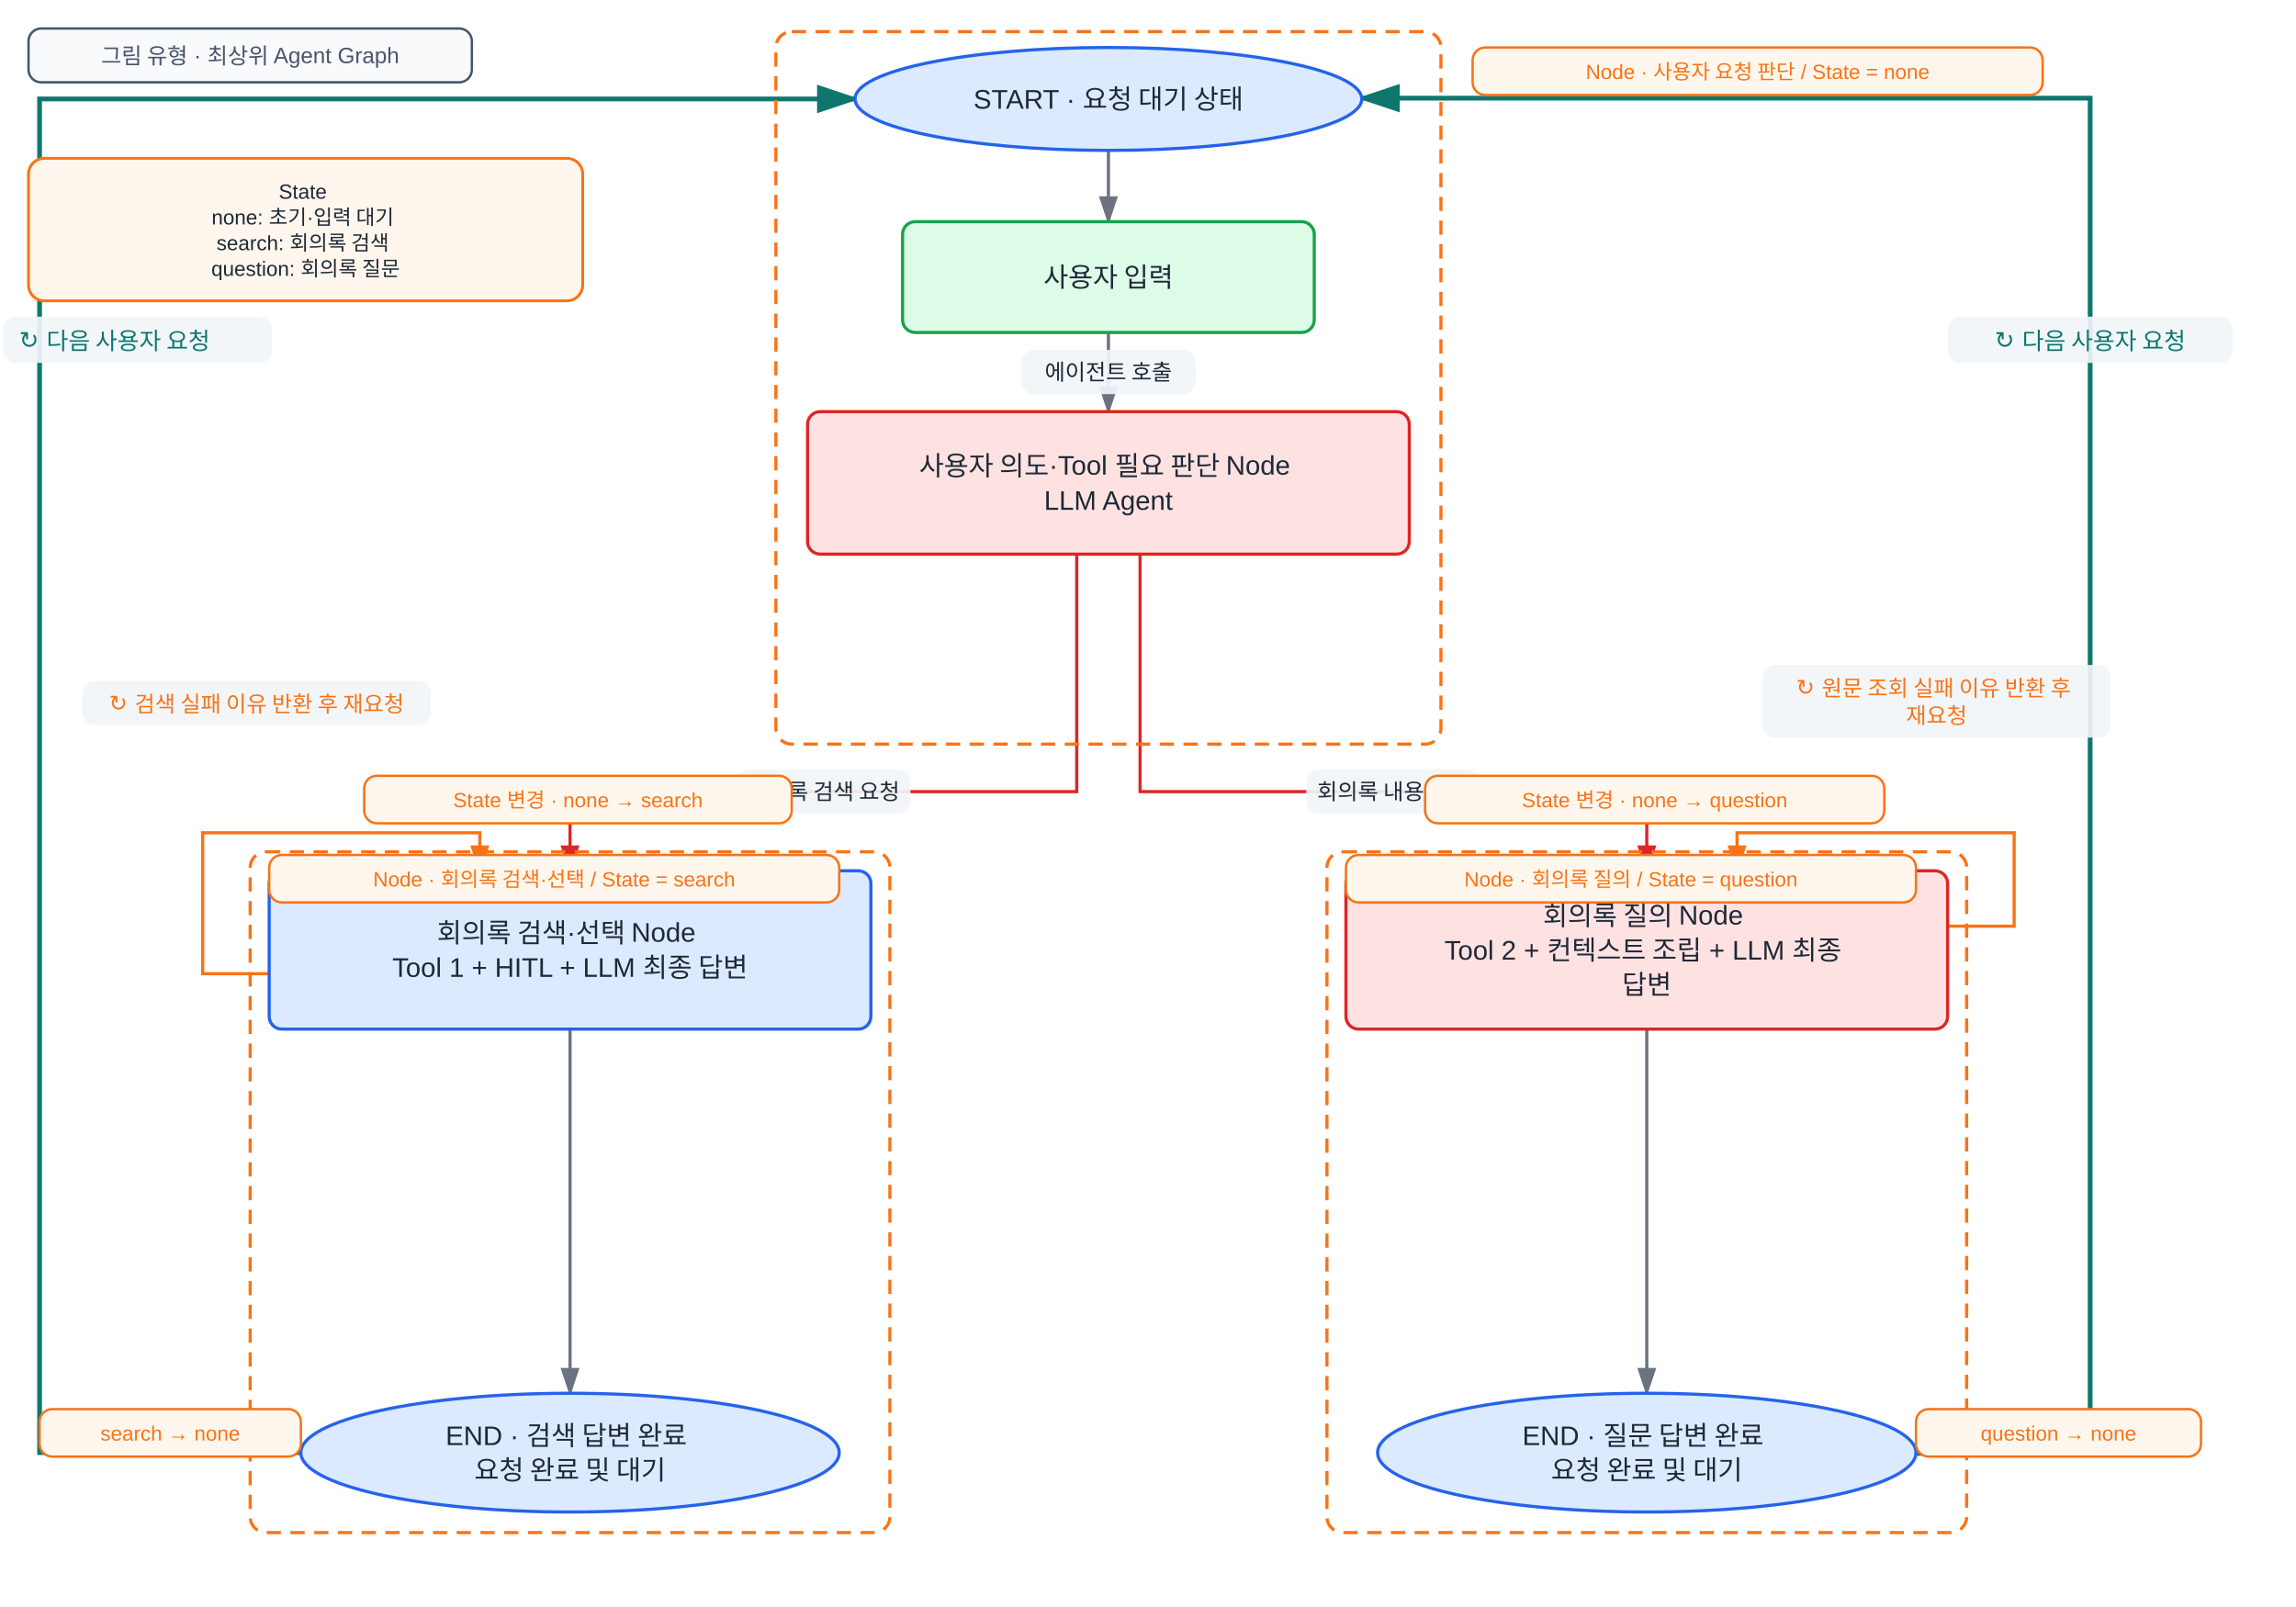
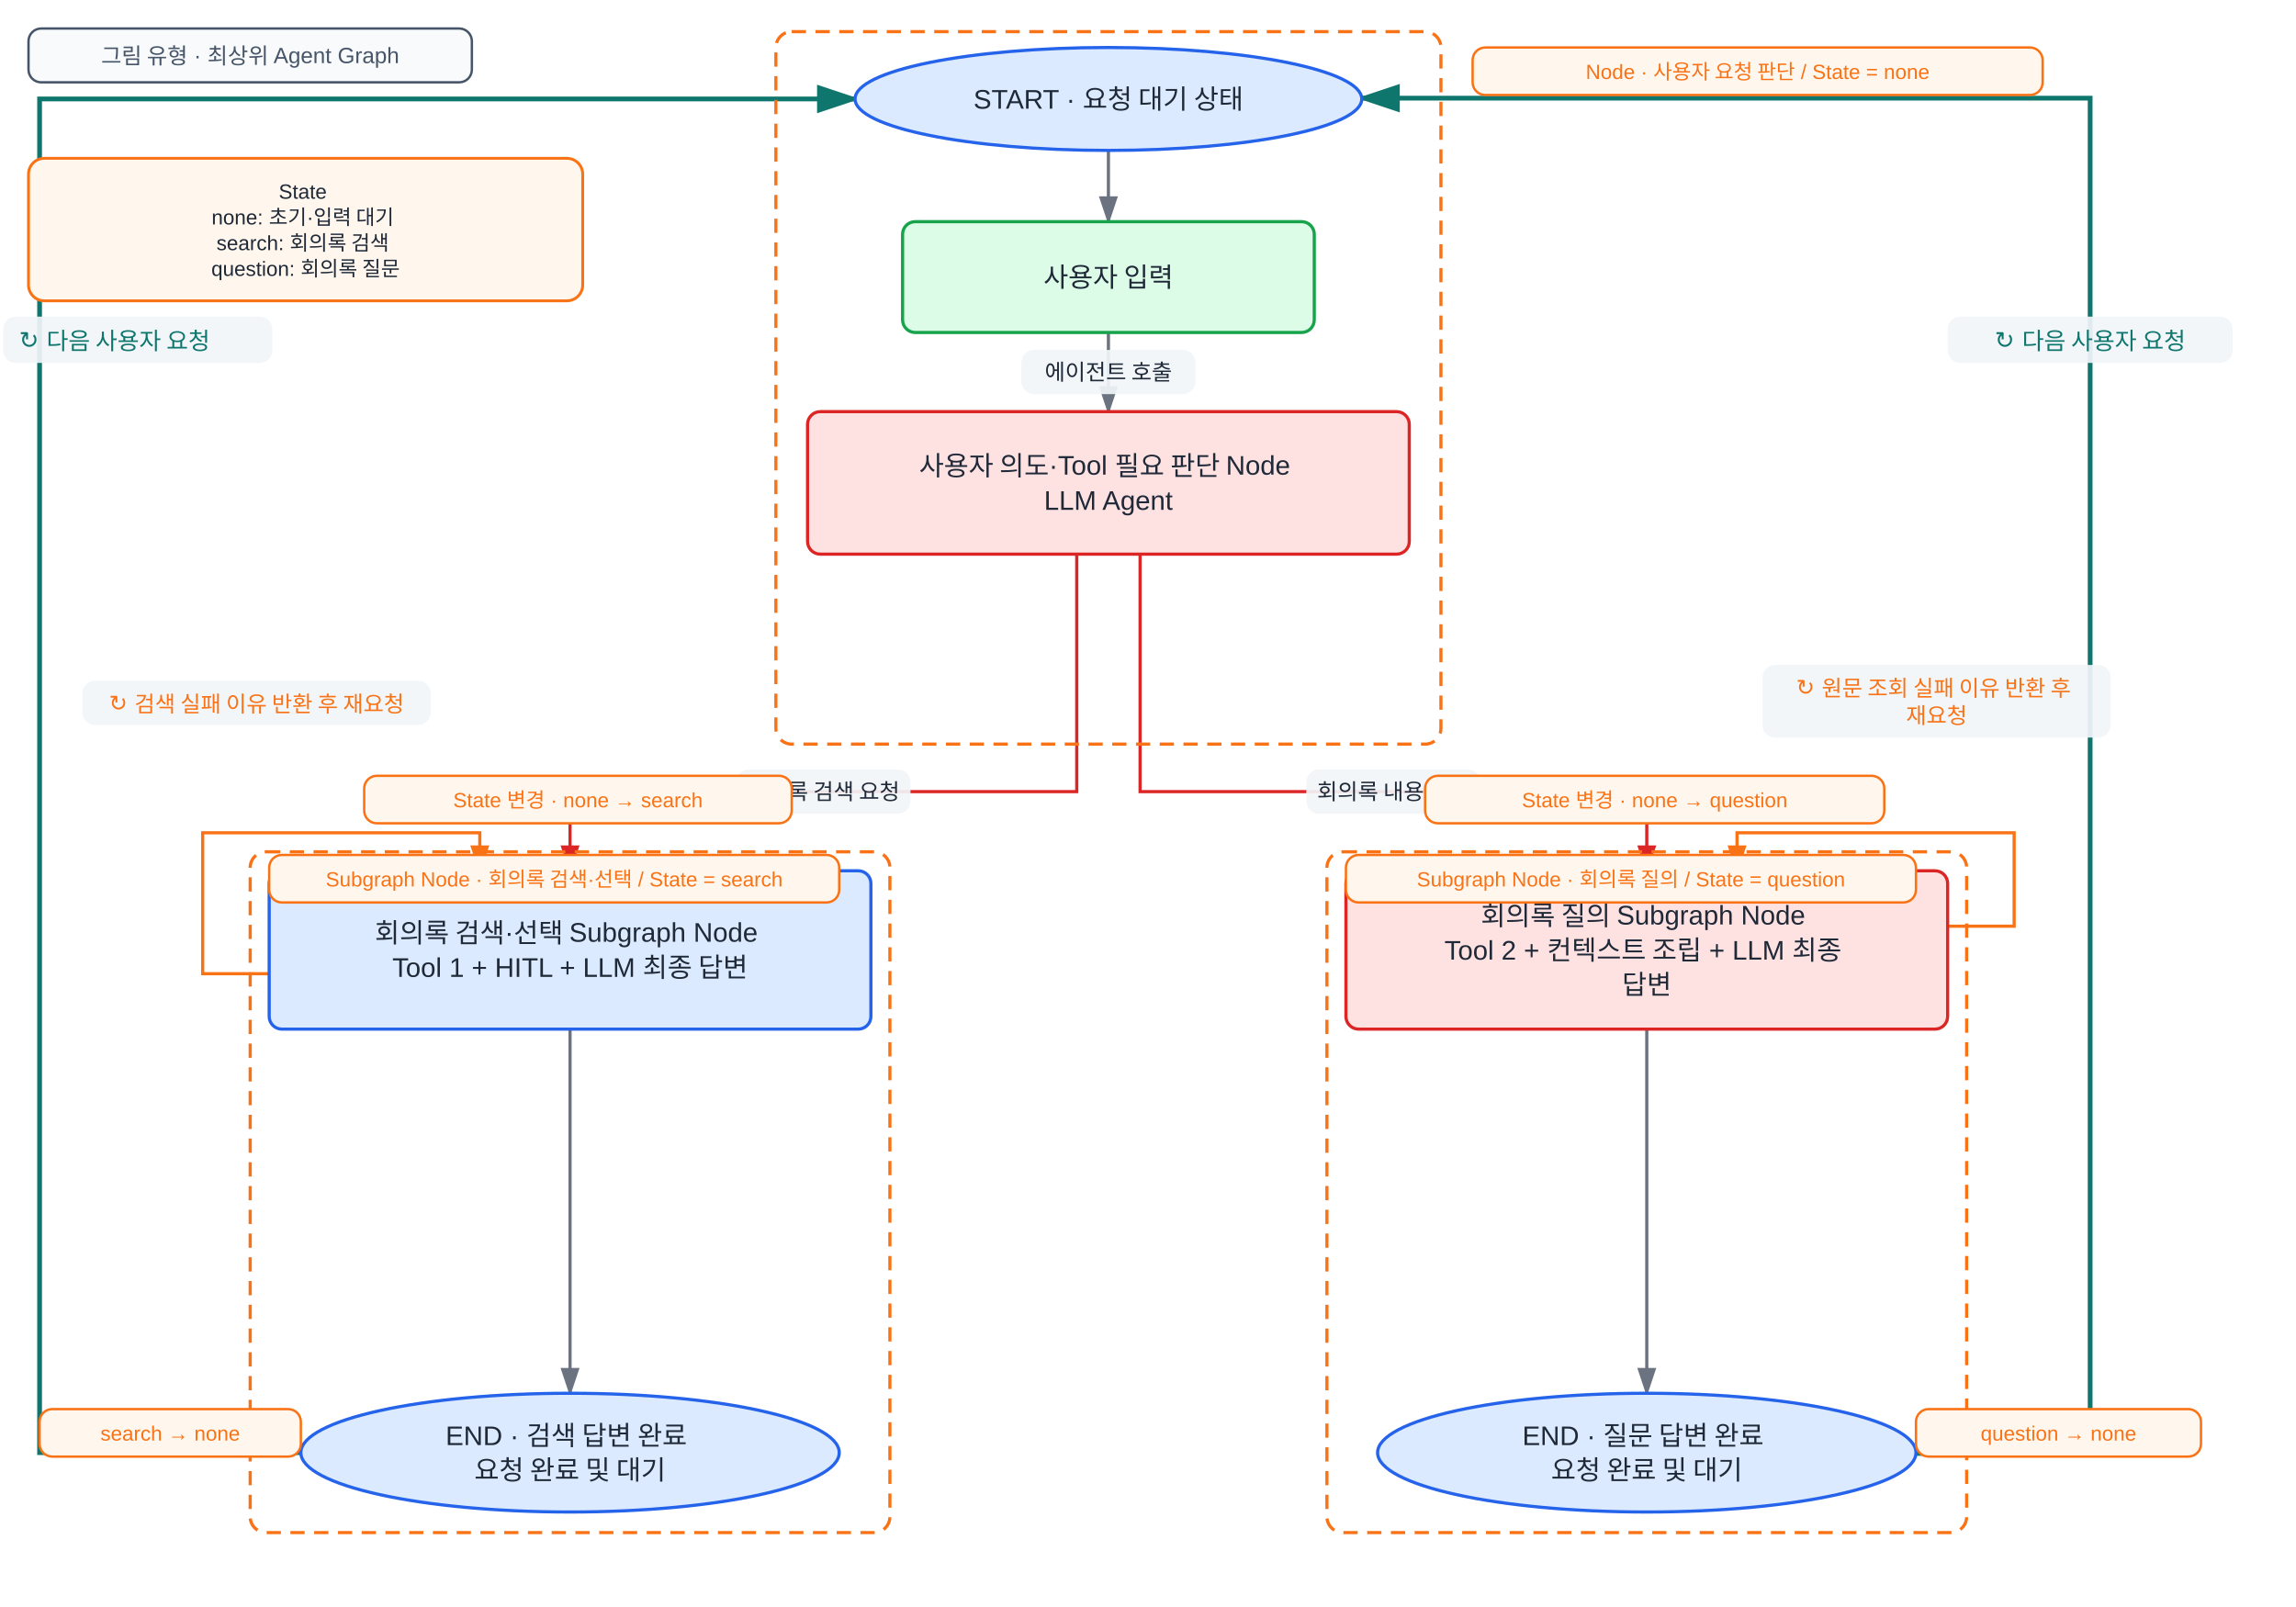
<svg xmlns="http://www.w3.org/2000/svg" width="1450" height="1015" viewBox="0 0 1450 1015">
  <defs>
    <marker id="a6b7280" markerWidth="10" markerHeight="10" refX="8" refY="3" orient="auto">
      <path d="M0 0L0 6L9 3z" fill="#6b7280" />
    </marker>
    <marker id="a2563eb" markerWidth="10" markerHeight="10" refX="8" refY="3" orient="auto">
      <path d="M0 0L0 6L9 3z" fill="#2563eb" />
    </marker>
    <marker id="adc2626" markerWidth="10" markerHeight="10" refX="8" refY="3" orient="auto">
      <path d="M0 0L0 6L9 3z" fill="#dc2626" />
    </marker>
    <marker id="a16a34a" markerWidth="10" markerHeight="10" refX="8" refY="3" orient="auto">
      <path d="M0 0L0 6L9 3z" fill="#16a34a" />
    </marker>
    <marker id="ad97706" markerWidth="10" markerHeight="10" refX="8" refY="3" orient="auto">
      <path d="M0 0L0 6L9 3z" fill="#d97706" />
    </marker>
    <marker id="af97316" markerWidth="10" markerHeight="10" refX="8" refY="3" orient="auto">
      <path d="M0 0L0 6L9 3z" fill="#f97316" />
    </marker>
    <marker id="a0f766e" markerWidth="10" markerHeight="10" refX="8" refY="3" orient="auto">
      <path d="M0 0L0 6L9 3z" fill="#0f766e" />
    </marker>
    <marker id="a475569" markerWidth="10" markerHeight="10" refX="8" refY="3" orient="auto">
      <path d="M0 0L0 6L9 3z" fill="#475569" />
    </marker>
    <marker id="a1f2937" markerWidth="10" markerHeight="10" refX="8" refY="3" orient="auto">
      <path d="M0 0L0 6L9 3z" fill="#1f2937" />
    </marker>
  </defs>
  <rect width="100%" height="100%" fill="white" />
  <polyline points="700,95.00 700,140.00" fill="none" stroke="#6b7280" stroke-width="2" marker-end="url(#a6b7280)" />
  <polyline points="700,210.00 700,260.00" fill="none" stroke="#6b7280" stroke-width="2" marker-end="url(#a6b7280)" />
  <polyline points="680,350.00 680,500.00 360,500.00 360,550.00" fill="none" stroke="#dc2626" stroke-width="2" marker-end="url(#adc2626)" />
  <polyline points="720,350.00 720,500.00 1040,500.00 1040,550.00" fill="none" stroke="#dc2626" stroke-width="2" marker-end="url(#adc2626)" />
  <polyline points="360,650.00 360,880.00" fill="none" stroke="#6b7280" stroke-width="2" marker-end="url(#a6b7280)" />
  <polyline points="1040,650.00 1040,880.00" fill="none" stroke="#6b7280" stroke-width="2" marker-end="url(#a6b7280)" />
  <polyline points="170,615.00 128,615.00 128,526.00 303,526.00 303,550.00" fill="none" stroke="#f97316" stroke-width="2" marker-end="url(#af97316)" />
  <polyline points="1230,585.00 1272,585.00 1272,526.00 1097,526.00 1097,550.00" fill="none" stroke="#f97316" stroke-width="2" marker-end="url(#af97316)" />
  <polyline points="190,917.50 25,917.50 25,62.50 540,62.50" fill="none" stroke="#0f766e" stroke-width="3" marker-end="url(#a0f766e)" />
  <polyline points="1210,918.00 1320,918.00 1320,62.00 860,62.00" fill="none" stroke="#0f766e" stroke-width="3" marker-end="url(#a0f766e)" />
  <rect x="645" y="221.00" width="110" height="27.92" rx="8" fill="#f1f5f9" fill-opacity="0.92" stroke="transparent" stroke-width="1" />
  <rect x="465" y="486.00" width="110" height="27.92" rx="8" fill="#f1f5f9" fill-opacity="0.92" stroke="transparent" stroke-width="1" />
  <rect x="825" y="486.00" width="110" height="27.92" rx="8" fill="#f1f5f9" fill-opacity="0.92" stroke="transparent" stroke-width="1" />
  <rect x="52" y="430.00" width="220" height="27.92" rx="8" fill="#f1f5f9" fill-opacity="0.92" stroke="transparent" stroke-width="1" />
  <rect x="1113" y="420.00" width="220" height="45.84" rx="8" fill="#f1f5f9" fill-opacity="0.92" stroke="transparent" stroke-width="1" />
  <rect x="2" y="200.00" width="170" height="29.20" rx="8" fill="#f1f5f9" fill-opacity="0.92" stroke="transparent" stroke-width="1" />
  <rect x="1230" y="200.00" width="180" height="29.20" rx="8" fill="#f1f5f9" fill-opacity="0.92" stroke="transparent" stroke-width="1" />
  <ellipse cx="700" cy="62.50" rx="160" ry="32.50" fill="#dbeafe" stroke="#2563eb" stroke-width="2" />
  <rect x="570" y="140.00" width="260" height="70.00" rx="8" fill="#dcfce7" fill-opacity="1" stroke="#16a34a" stroke-width="2" />
  <rect x="510" y="260.00" width="380" height="90.00" rx="8" fill="#fee2e2" fill-opacity="1" stroke="#dc2626" stroke-width="2" />
  <rect x="170" y="550.00" width="380" height="100.00" rx="8" fill="#dbeafe" fill-opacity="1" stroke="#2563eb" stroke-width="2" />
  <rect x="850" y="550.00" width="380" height="100.00" rx="8" fill="#fee2e2" fill-opacity="1" stroke="#dc2626" stroke-width="2" />
  <ellipse cx="360" cy="917.50" rx="170" ry="37.50" fill="#dbeafe" stroke="#2563eb" stroke-width="2" />
  <ellipse cx="1040" cy="917.50" rx="170" ry="37.50" fill="#dbeafe" stroke="#2563eb" stroke-width="2" />
  <text x="700" y="68.62" text-anchor="middle" font-family="Arial,'Noto Sans KR',sans-serif" font-size="17" fill="#1f2937">
    <tspan x="700" dy="0">START · 요청 대기 상태</tspan>
  </text>
  <text x="700" y="181.12" text-anchor="middle" font-family="Arial,'Noto Sans KR',sans-serif" font-size="17" fill="#1f2937">
    <tspan x="700" dy="0">사용자 입력</tspan>
  </text>
  <text x="700" y="300.24" text-anchor="middle" font-family="Arial,'Noto Sans KR',sans-serif" font-size="17" fill="#1f2937">
    <tspan x="700" dy="0">사용자 의도·Tool 필요 판단 Node</tspan>
    <tspan x="700" dy="21.76">LLM Agent</tspan>
  </text>
  <text x="360" y="595.24" text-anchor="middle" font-family="Arial,'Noto Sans KR',sans-serif" font-size="17" fill="#1f2937">
-     <tspan x="360" dy="0">회의록 검색·선택 Node</tspan>
+     <tspan x="360" dy="0">회의록 검색·선택 Subgraph Node</tspan>
    <tspan x="360" dy="21.76">Tool 1 + HITL + LLM 최종 답변</tspan>
  </text>
  <text x="1040" y="584.36" text-anchor="middle" font-family="Arial,'Noto Sans KR',sans-serif" font-size="17" fill="#1f2937">
-     <tspan x="1040" dy="0">회의록 질의 Node</tspan>
+     <tspan x="1040" dy="0">회의록 질의 Subgraph Node</tspan>
    <tspan x="1040" dy="21.76">Tool 2 + 컨텍스트 조립 + LLM 최종</tspan>
    <tspan x="1040" dy="21.76">답변</tspan>
  </text>
  <text x="360" y="912.74" text-anchor="middle" font-family="Arial,'Noto Sans KR',sans-serif" font-size="17" fill="#1f2937">
    <tspan x="360" dy="0">END · 검색 답변 완료</tspan>
    <tspan x="360" dy="21.76">요청 완료 및 대기</tspan>
  </text>
  <text x="1040" y="912.74" text-anchor="middle" font-family="Arial,'Noto Sans KR',sans-serif" font-size="17" fill="#1f2937">
    <tspan x="1040" dy="0">END · 질문 답변 완료</tspan>
    <tspan x="1040" dy="21.76">요청 완료 및 대기</tspan>
  </text>
  <text x="700" y="240.00" text-anchor="middle" font-family="Arial,'Noto Sans KR',sans-serif" font-size="14" fill="#1f2937">
    <tspan x="700" dy="0">에이전트 호출</tspan>
  </text>
  <text x="520" y="505.00" text-anchor="middle" font-family="Arial,'Noto Sans KR',sans-serif" font-size="14" fill="#1f2937">
    <tspan x="520" dy="0">회의록 검색 요청</tspan>
  </text>
  <text x="880" y="505.00" text-anchor="middle" font-family="Arial,'Noto Sans KR',sans-serif" font-size="14" fill="#1f2937">
    <tspan x="880" dy="0">회의록 내용 질문</tspan>
  </text>
  <text x="162" y="449.00" text-anchor="middle" font-family="Arial,'Noto Sans KR',sans-serif" font-size="14" fill="#f97316">
    <tspan x="162" dy="0">↻ 검색 실패 이유 반환 후 재요청</tspan>
  </text>
  <text x="1223" y="439.00" text-anchor="middle" font-family="Arial,'Noto Sans KR',sans-serif" font-size="14" fill="#f97316">
    <tspan x="1223" dy="0">↻ 원문 조회 실패 이유 반환 후</tspan>
    <tspan x="1223" dy="17.92">재요청</tspan>
  </text>
  <text x="12" y="220.00" text-anchor="start" font-family="Arial,'Noto Sans KR',sans-serif" font-size="15" fill="#0f766e">
    <tspan x="12" dy="0">↻ 다음 사용자 요청</tspan>
  </text>
  <text x="1320" y="220.00" text-anchor="middle" font-family="Arial,'Noto Sans KR',sans-serif" font-size="15" fill="#0f766e">
    <tspan x="1320" dy="0">↻ 다음 사용자 요청</tspan>
  </text>
  <g id="ge-annotations">
    <rect x="18" y="18" width="280" height="34" rx="8" fill="#f8fafc" stroke="#475569" stroke-width="1.5" />
    <text x="158.00" y="40.25" text-anchor="middle" font-family="Arial,'Noto Sans KR',sans-serif" font-size="14" fill="#475569">
      <tspan x="158.00" dy="0">그림 유형 · 최상위 Agent Graph</tspan>
    </text>
    <rect x="490" y="20" width="420" height="450" rx="10" fill="none" stroke="#f97316" stroke-width="2" stroke-dasharray="9 6" />
    <rect x="930" y="30" width="360" height="30" rx="8" fill="#fff7ed" stroke="#f97316" stroke-width="1.5" />
    <text x="1110.00" y="49.88" text-anchor="middle" font-family="Arial,'Noto Sans KR',sans-serif" font-size="13" fill="#f97316">
      <tspan x="1110.00" dy="0">Node · 사용자 요청 판단 / State = none</tspan>
    </text>
    <rect x="158" y="538" width="404" height="430" rx="10" fill="none" stroke="#f97316" stroke-width="2" stroke-dasharray="9 6" />
    <rect x="170" y="540" width="360" height="30" rx="8" fill="#fff7ed" stroke="#f97316" stroke-width="1.5" />
    <text x="350.00" y="559.88" text-anchor="middle" font-family="Arial,'Noto Sans KR',sans-serif" font-size="13" fill="#f97316">
-       <tspan x="350.00" dy="0">Node · 회의록 검색·선택 / State = search</tspan>
+       <tspan x="350.00" dy="0">Subgraph Node · 회의록 검색·선택 / State = search</tspan>
    </text>
    <rect x="838" y="538" width="404" height="430" rx="10" fill="none" stroke="#f97316" stroke-width="2" stroke-dasharray="9 6" />
    <rect x="850" y="540" width="360" height="30" rx="8" fill="#fff7ed" stroke="#f97316" stroke-width="1.5" />
    <text x="1030.00" y="559.88" text-anchor="middle" font-family="Arial,'Noto Sans KR',sans-serif" font-size="13" fill="#f97316">
-       <tspan x="1030.00" dy="0">Node · 회의록 질의 / State = question</tspan>
+       <tspan x="1030.00" dy="0">Subgraph Node · 회의록 질의 / State = question</tspan>
    </text>
    <rect x="18" y="100" width="350" height="90" rx="10" fill="#fff7ed" stroke="#f97316" stroke-width="1.8" />
    <text x="193.00" y="125.50" text-anchor="middle" font-family="Arial,'Noto Sans KR',sans-serif" font-size="13" fill="#1f2937">
      <tspan x="193.00" dy="0">State</tspan>
      <tspan x="193.00" dy="16.25">none: 초기·입력 대기</tspan>
      <tspan x="193.00" dy="16.25">search: 회의록 검색</tspan>
      <tspan x="193.00" dy="16.25">question: 회의록 질문</tspan>
    </text>
    <rect x="230" y="490" width="270" height="30" rx="8" fill="#fff7ed" stroke="#f97316" stroke-width="1.5" />
    <text x="365.00" y="509.88" text-anchor="middle" font-family="Arial,'Noto Sans KR',sans-serif" font-size="13" fill="#f97316">
      <tspan x="365.00" dy="0">State 변경 · none → search</tspan>
    </text>
    <rect x="900" y="490" width="290" height="30" rx="8" fill="#fff7ed" stroke="#f97316" stroke-width="1.5" />
    <text x="1045.00" y="509.88" text-anchor="middle" font-family="Arial,'Noto Sans KR',sans-serif" font-size="13" fill="#f97316">
      <tspan x="1045.00" dy="0">State 변경 · none → question</tspan>
    </text>
    <rect x="25" y="890" width="165" height="30" rx="8" fill="#fff7ed" stroke="#f97316" stroke-width="1.5" />
    <text x="107.50" y="909.88" text-anchor="middle" font-family="Arial,'Noto Sans KR',sans-serif" font-size="13" fill="#f97316">
      <tspan x="107.50" dy="0">search → none</tspan>
    </text>
    <rect x="1210" y="890" width="180" height="30" rx="8" fill="#fff7ed" stroke="#f97316" stroke-width="1.5" />
    <text x="1300.00" y="909.88" text-anchor="middle" font-family="Arial,'Noto Sans KR',sans-serif" font-size="13" fill="#f97316">
      <tspan x="1300.00" dy="0">question → none</tspan>
    </text>
  </g>
</svg>
